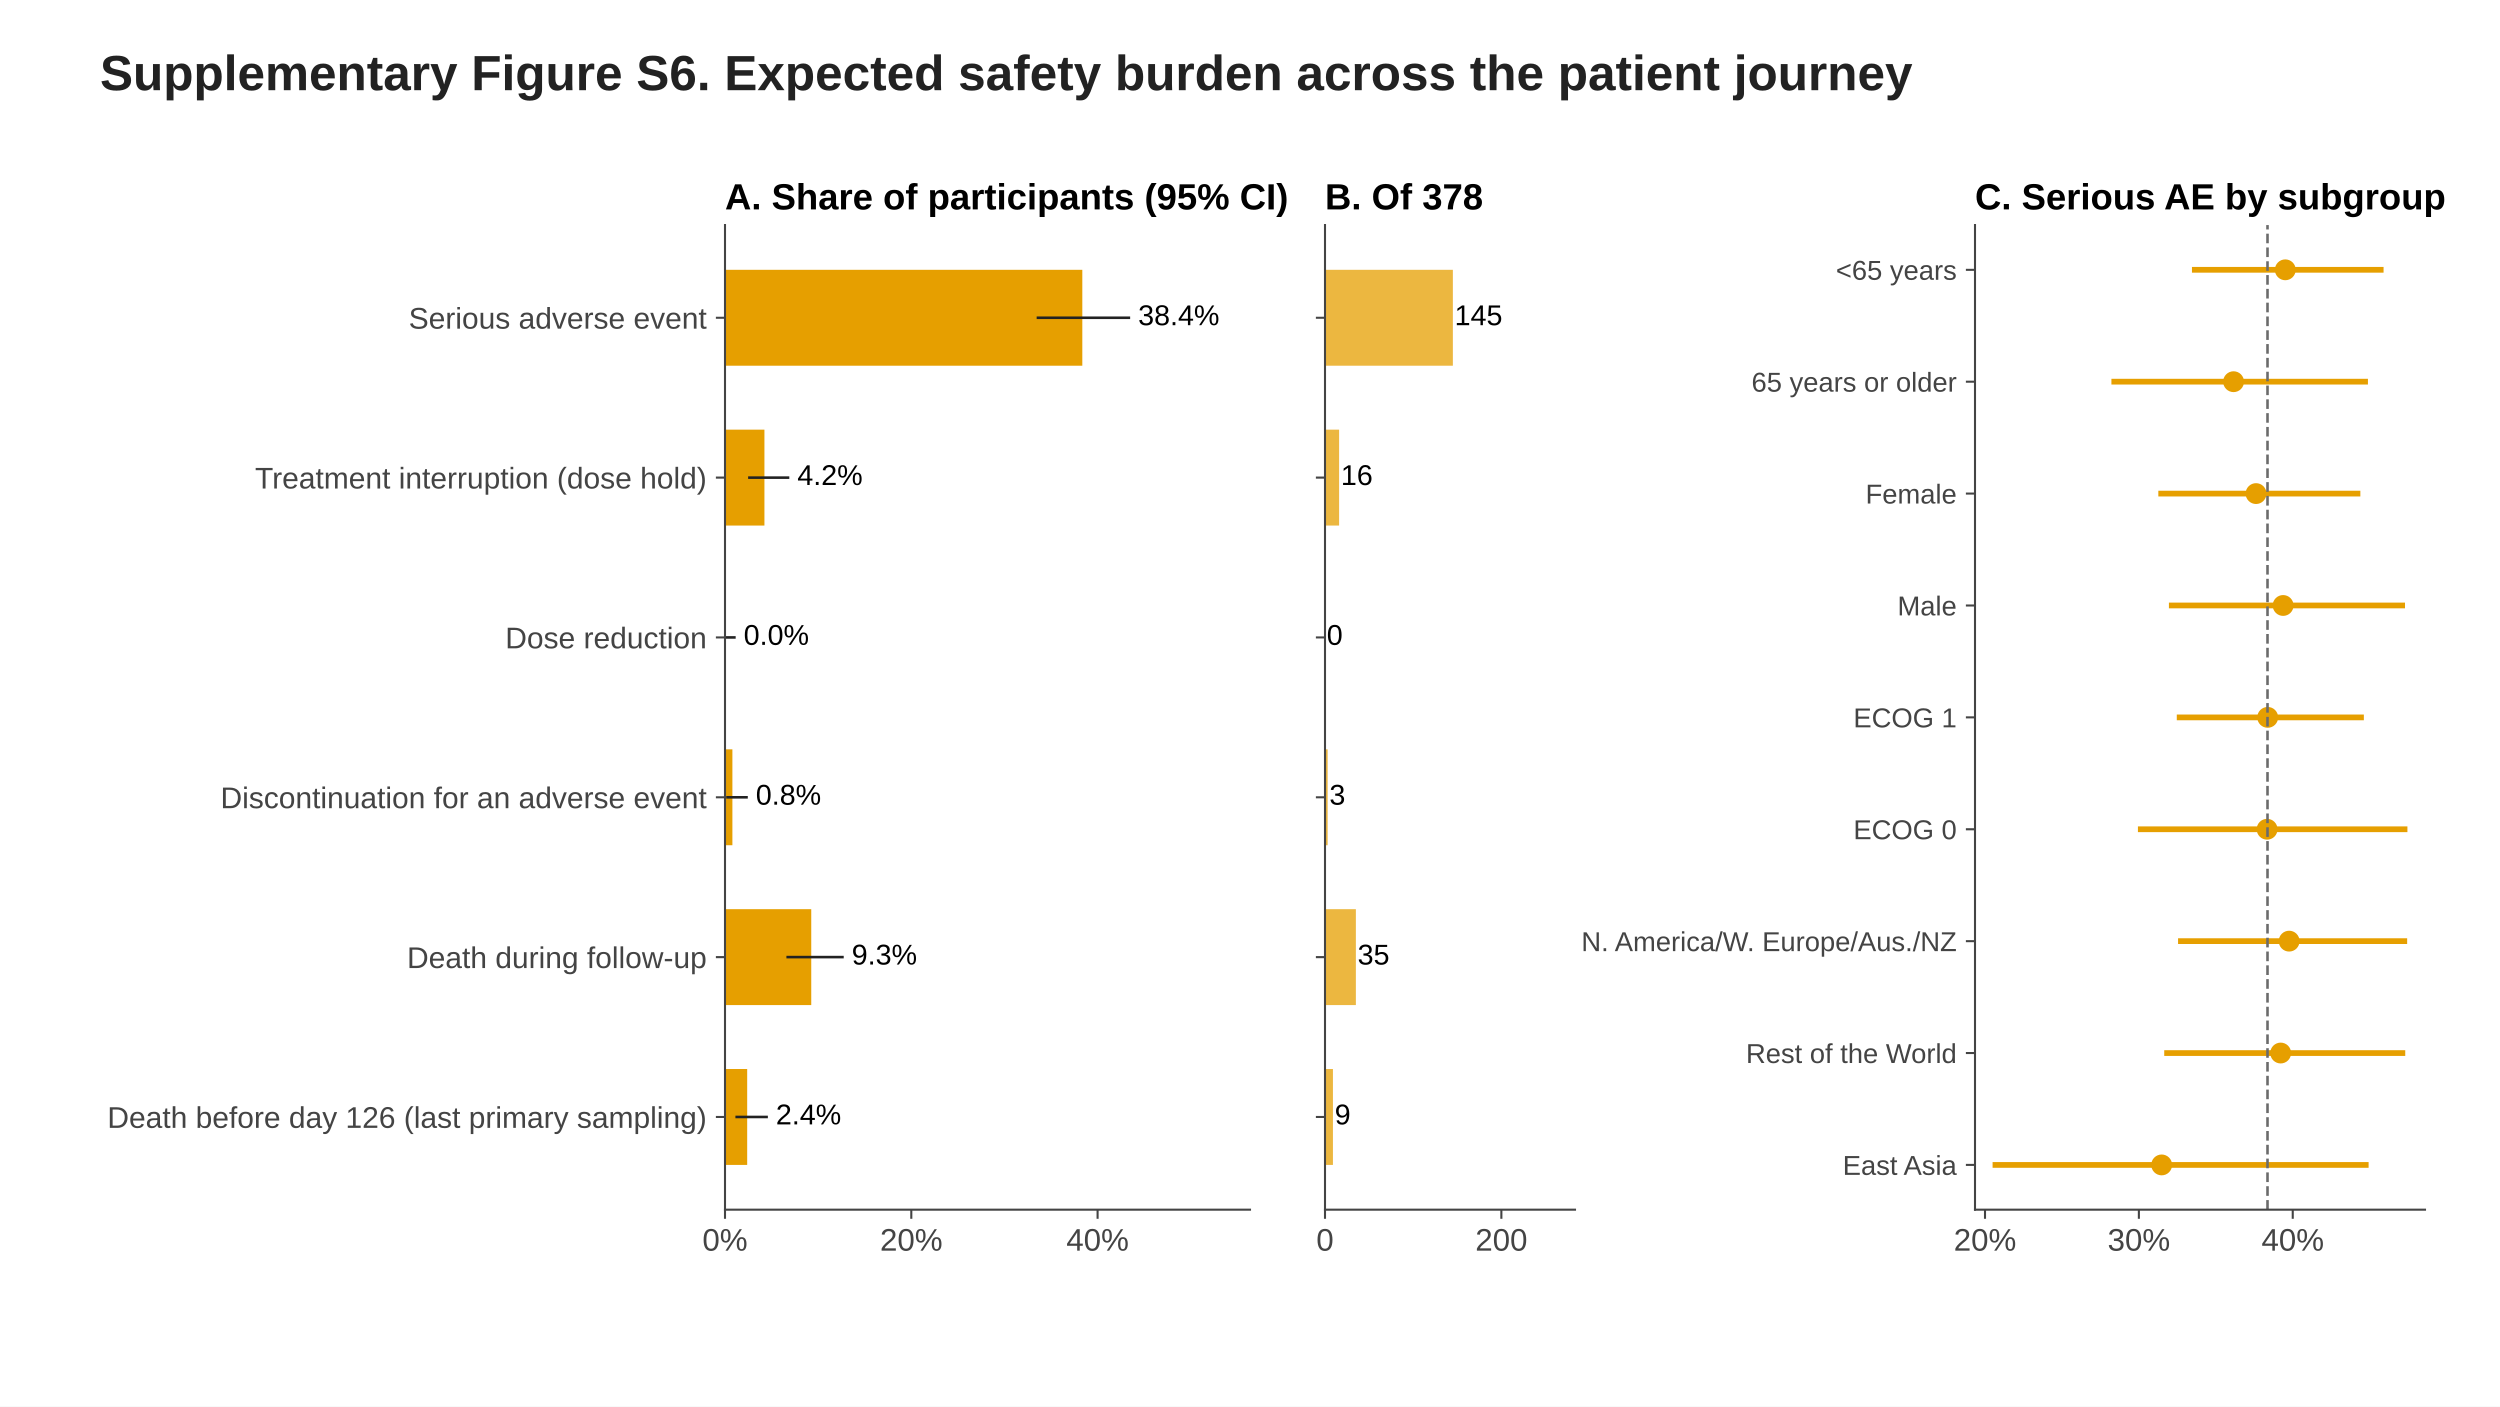
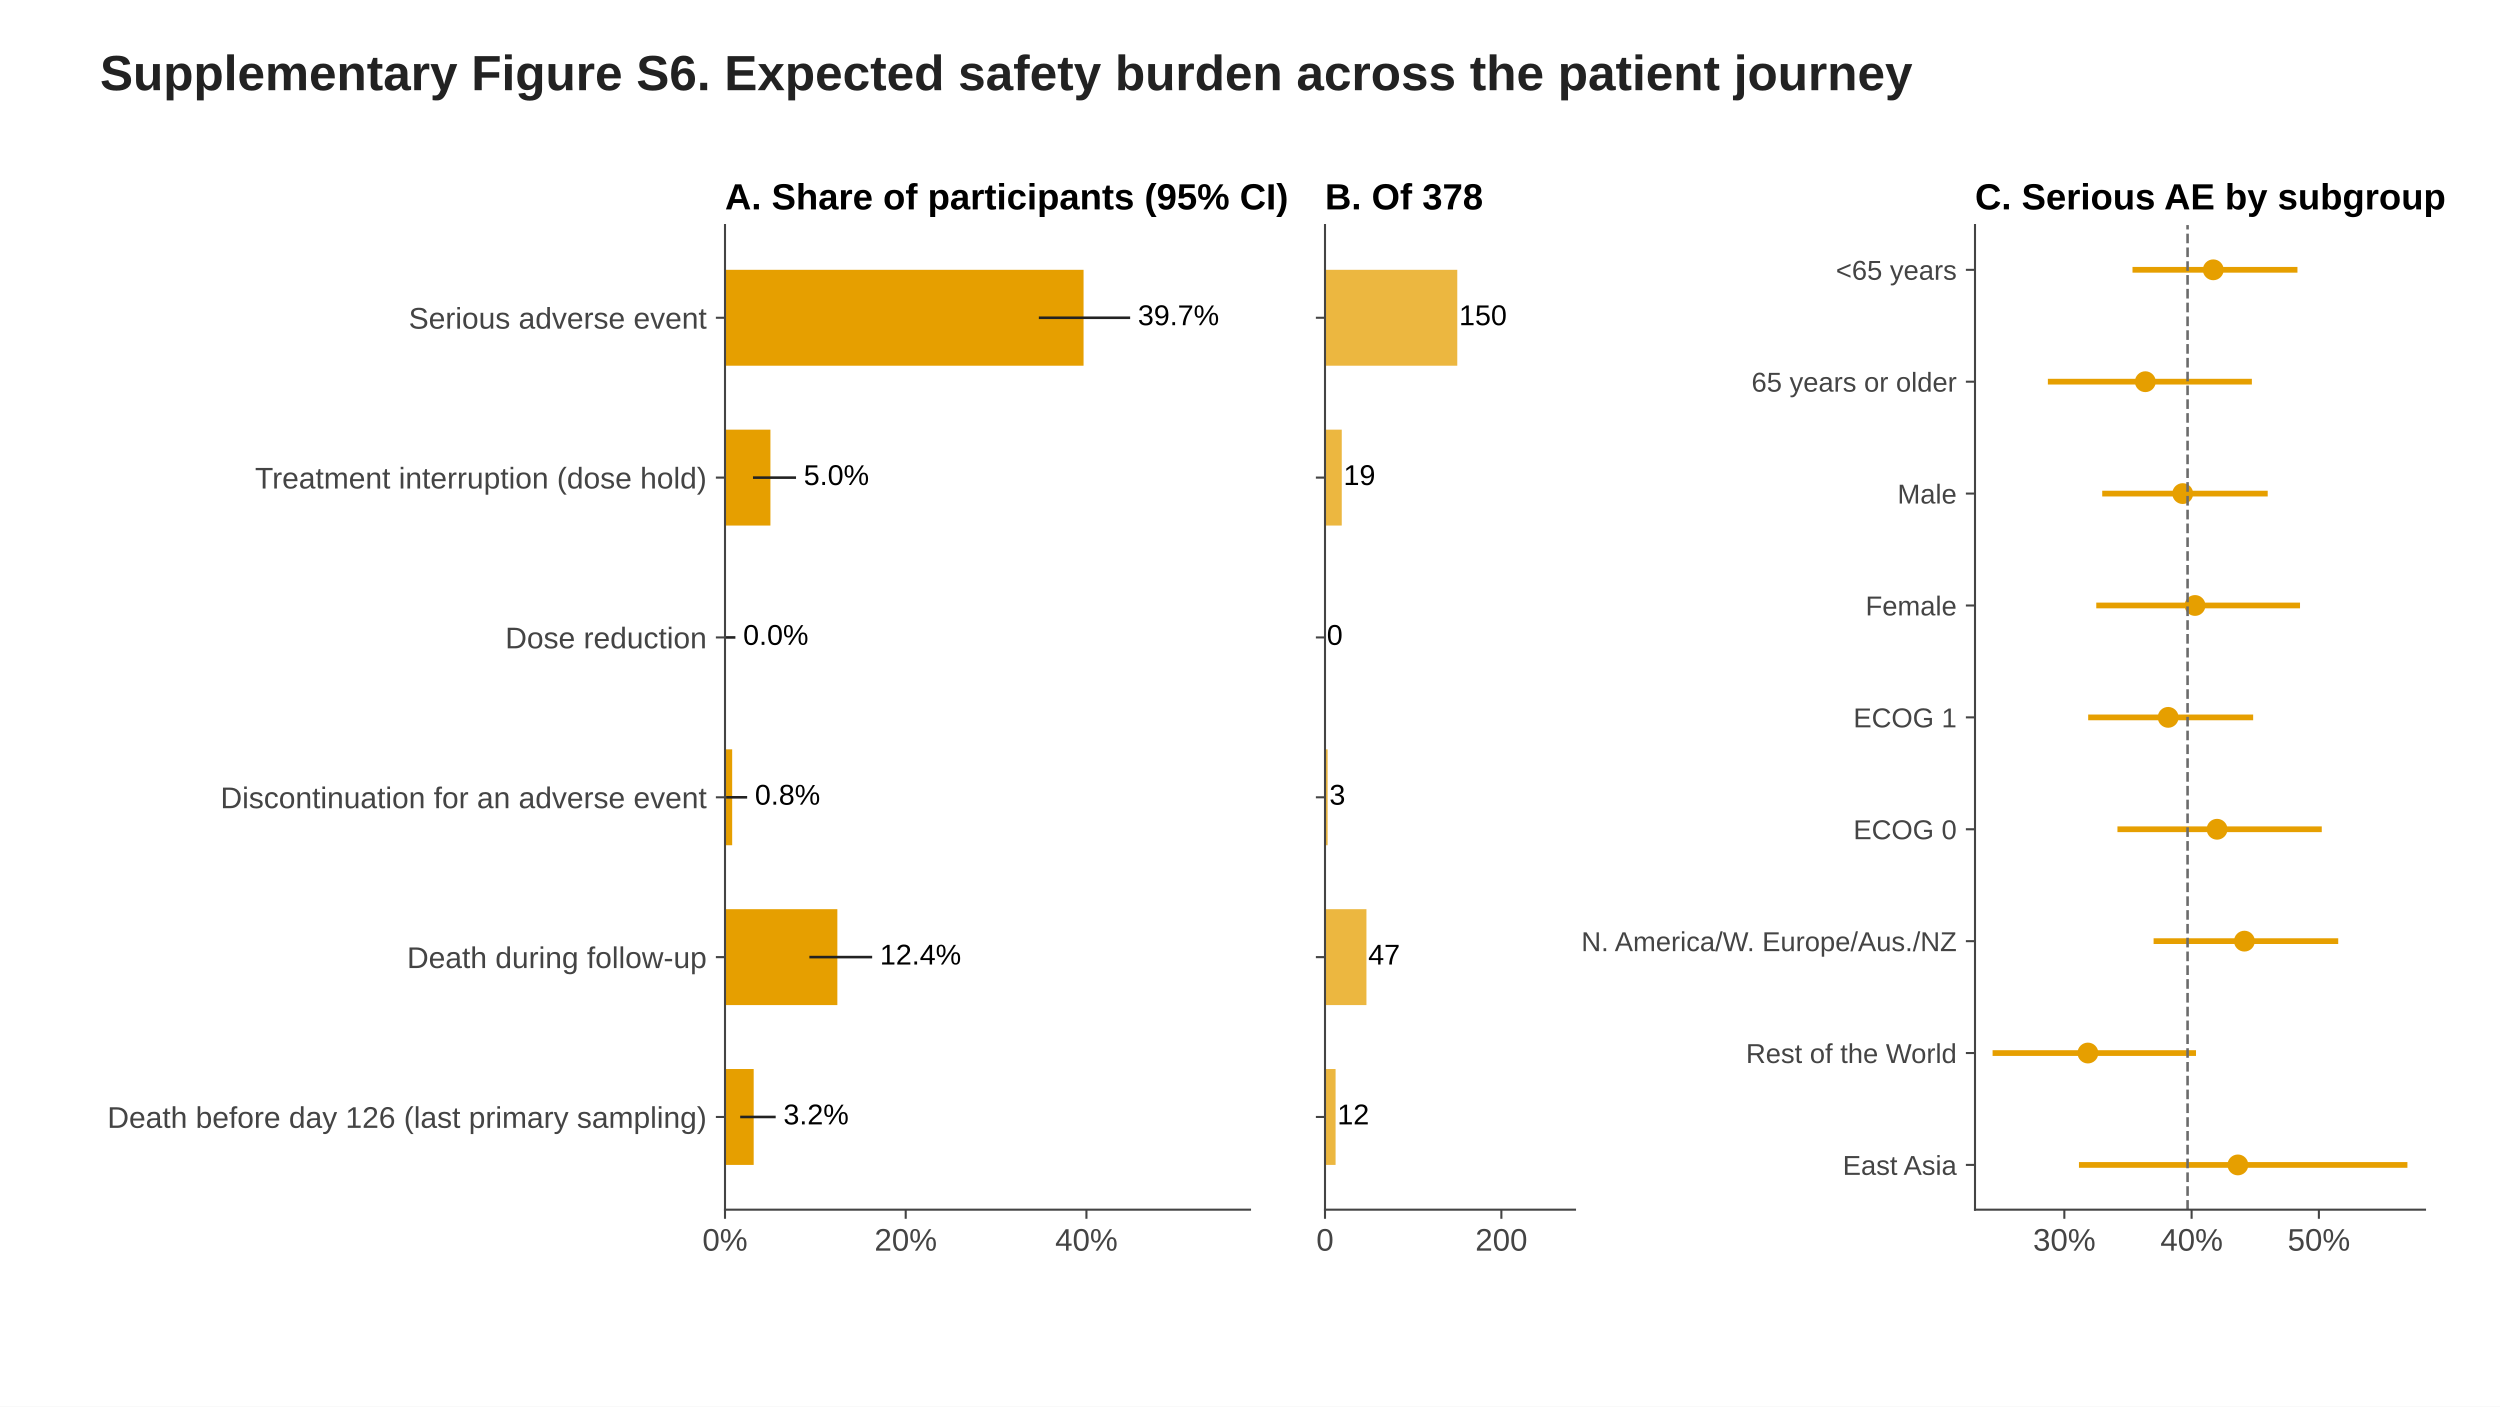
<svg xmlns="http://www.w3.org/2000/svg" xmlns:xlink="http://www.w3.org/1999/xlink" width="959.76pt" height="540pt" viewBox="0 0 959.76 540" version="1.1">
  <defs>
    <style type="text/css">*{stroke-linejoin: round; stroke-linecap: butt}</style>
  </defs>
  <g id="figure_1">
    <g id="patch_1">
      <path d="M 0 540  L 959.76 540  L 959.76 0  L 0 0  z " style="fill: #ffffff" />
    </g>
    <g id="axes_1">
      <g id="patch_2">
        <path d="M 278.33 464.4  L 479.88 464.4  L 479.88 86.4  L 278.33 86.4  z " style="fill: #ffffff" />
      </g>
      <g id="patch_3">
-         <path d="M 278.33 140.4  L 415.504 140.4  L 415.504 103.582  L 278.33 103.582  z " clip-path="url(#pd4959630b1)" style="fill: #e69f00" />
+         <path d="M 278.33 140.4  L 415.982 140.4  L 415.982 103.582  L 278.33 103.582  z " clip-path="url(#p94e3d75b12)" style="fill: #e69f00" />
      </g>
      <g id="patch_4">
-         <path d="M 278.33 201.764  L 293.467 201.764  L 293.467 164.945  L 278.33 164.945  z " clip-path="url(#pd4959630b1)" style="fill: #e69f00" />
+         <path d="M 278.33 201.764  L 295.766 201.764  L 295.766 164.945  L 278.33 164.945  z " clip-path="url(#p94e3d75b12)" style="fill: #e69f00" />
      </g>
      <g id="patch_5">
-         <path d="M 278.33 263.127  L 278.33 263.127  L 278.33 226.309  L 278.33 226.309  z " clip-path="url(#pd4959630b1)" style="fill: #e69f00" />
+         <path d="M 278.33 263.127  L 278.33 263.127  L 278.33 226.309  L 278.33 226.309  z " clip-path="url(#p94e3d75b12)" style="fill: #e69f00" />
      </g>
      <g id="patch_6">
-         <path d="M 278.33 324.491  L 281.168 324.491  L 281.168 287.673  L 278.33 287.673  z " clip-path="url(#pd4959630b1)" style="fill: #e69f00" />
+         <path d="M 278.33 324.491  L 281.083 324.491  L 281.083 287.673  L 278.33 287.673  z " clip-path="url(#p94e3d75b12)" style="fill: #e69f00" />
      </g>
      <g id="patch_7">
-         <path d="M 278.33 385.855  L 311.441 385.855  L 311.441 349.036  L 278.33 349.036  z " clip-path="url(#pd4959630b1)" style="fill: #e69f00" />
+         <path d="M 278.33 385.855  L 321.461 385.855  L 321.461 349.036  L 278.33 349.036  z " clip-path="url(#p94e3d75b12)" style="fill: #e69f00" />
      </g>
      <g id="patch_8">
-         <path d="M 278.33 447.218  L 286.845 447.218  L 286.845 410.4  L 278.33 410.4  z " clip-path="url(#pd4959630b1)" style="fill: #e69f00" />
+         <path d="M 278.33 447.218  L 289.343 447.218  L 289.343 410.4  L 278.33 410.4  z " clip-path="url(#p94e3d75b12)" style="fill: #e69f00" />
      </g>
      <g id="matplotlib.axis_1">
        <g id="xtick_1">
          <g id="line2d_1">
            <defs>
-               <path id="mdf72e50a71" d="M 0 0  L 0 3.5  " style="stroke: #444444; stroke-width: 0.8" />
+               <path id="mf1a0fcfa02" d="M 0 0  L 0 3.5  " style="stroke: #444444; stroke-width: 0.8" />
            </defs>
            <g>
-               <use xlink:href="#mdf72e50a71" x="278.33" y="464.4" style="fill: #444444; stroke: #444444; stroke-width: 0.8" />
+               <use xlink:href="#mf1a0fcfa02" x="278.33" y="464.4" style="fill: #444444; stroke: #444444; stroke-width: 0.8" />
            </g>
          </g>
          <g id="text_1">
            <text style="font-size: 12px; font-family: 'Arial'; text-anchor: middle; fill: #444444" x="278.33" y="480.136" transform="rotate(-0 278.3304 480.1363)">0%</text>
          </g>
        </g>
        <g id="xtick_2">
          <g id="line2d_2">
            <g>
-               <use xlink:href="#mdf72e50a71" x="349.85" y="464.4" style="fill: #444444; stroke: #444444; stroke-width: 0.8" />
+               <use xlink:href="#mf1a0fcfa02" x="347.707" y="464.4" style="fill: #444444; stroke: #444444; stroke-width: 0.8" />
            </g>
          </g>
          <g id="text_2">
-             <text style="font-size: 12px; font-family: 'Arial'; text-anchor: middle; fill: #444444" x="349.85" y="480.136" transform="rotate(-0 349.8496 480.1363)">20%</text>
+             <text style="font-size: 12px; font-family: 'Arial'; text-anchor: middle; fill: #444444" x="347.707" y="480.136" transform="rotate(-0 347.707 480.1363)">20%</text>
          </g>
        </g>
        <g id="xtick_3">
          <g id="line2d_3">
            <g>
-               <use xlink:href="#mdf72e50a71" x="421.369" y="464.4" style="fill: #444444; stroke: #444444; stroke-width: 0.8" />
+               <use xlink:href="#mf1a0fcfa02" x="417.084" y="464.4" style="fill: #444444; stroke: #444444; stroke-width: 0.8" />
            </g>
          </g>
          <g id="text_3">
-             <text style="font-size: 12px; font-family: 'Arial'; text-anchor: middle; fill: #444444" x="421.369" y="480.136" transform="rotate(-0 421.3688 480.1363)">40%</text>
+             <text style="font-size: 12px; font-family: 'Arial'; text-anchor: middle; fill: #444444" x="417.084" y="480.136" transform="rotate(-0 417.0836 480.1363)">40%</text>
          </g>
        </g>
      </g>
      <g id="matplotlib.axis_2">
        <g id="ytick_1">
          <g id="line2d_4">
            <defs>
-               <path id="m25b55cf60b" d="M 0 0  L -3.5 0  " style="stroke: #444444; stroke-width: 0.8" />
+               <path id="m62e5e1433c" d="M 0 0  L -3.5 0  " style="stroke: #444444; stroke-width: 0.8" />
            </defs>
            <g>
-               <use xlink:href="#m25b55cf60b" x="278.33" y="121.991" style="fill: #444444; stroke: #444444; stroke-width: 0.8" />
+               <use xlink:href="#m62e5e1433c" x="278.33" y="121.991" style="fill: #444444; stroke: #444444; stroke-width: 0.8" />
            </g>
          </g>
          <g id="text_4">
            <text style="font-size: 11.5px; font-family: 'Arial'; text-anchor: end; fill: #444444" x="271.33" y="126.177" transform="rotate(-0 271.3304 126.1771)">Serious adverse event</text>
          </g>
        </g>
        <g id="ytick_2">
          <g id="line2d_5">
            <g>
-               <use xlink:href="#m25b55cf60b" x="278.33" y="183.355" style="fill: #444444; stroke: #444444; stroke-width: 0.8" />
+               <use xlink:href="#m62e5e1433c" x="278.33" y="183.355" style="fill: #444444; stroke: #444444; stroke-width: 0.8" />
            </g>
          </g>
          <g id="text_5">
            <text style="font-size: 11.5px; font-family: 'Arial'; text-anchor: end; fill: #444444" x="271.33" y="187.541" transform="rotate(-0 271.3304 187.5407)">Treatment interruption (dose hold)</text>
          </g>
        </g>
        <g id="ytick_3">
          <g id="line2d_6">
            <g>
-               <use xlink:href="#m25b55cf60b" x="278.33" y="244.718" style="fill: #444444; stroke: #444444; stroke-width: 0.8" />
+               <use xlink:href="#m62e5e1433c" x="278.33" y="244.718" style="fill: #444444; stroke: #444444; stroke-width: 0.8" />
            </g>
          </g>
          <g id="text_6">
            <text style="font-size: 11.5px; font-family: 'Arial'; text-anchor: end; fill: #444444" x="271.33" y="248.904" transform="rotate(-0 271.3304 248.9043)">Dose reduction</text>
          </g>
        </g>
        <g id="ytick_4">
          <g id="line2d_7">
            <g>
-               <use xlink:href="#m25b55cf60b" x="278.33" y="306.082" style="fill: #444444; stroke: #444444; stroke-width: 0.8" />
+               <use xlink:href="#m62e5e1433c" x="278.33" y="306.082" style="fill: #444444; stroke: #444444; stroke-width: 0.8" />
            </g>
          </g>
          <g id="text_7">
            <text style="font-size: 11.5px; font-family: 'Arial'; text-anchor: end; fill: #444444" x="271.33" y="310.268" transform="rotate(-0 271.3304 310.268)">Discontinuation for an adverse event</text>
          </g>
        </g>
        <g id="ytick_5">
          <g id="line2d_8">
            <g>
-               <use xlink:href="#m25b55cf60b" x="278.33" y="367.445" style="fill: #444444; stroke: #444444; stroke-width: 0.8" />
+               <use xlink:href="#m62e5e1433c" x="278.33" y="367.445" style="fill: #444444; stroke: #444444; stroke-width: 0.8" />
            </g>
          </g>
          <g id="text_8">
            <text style="font-size: 11.5px; font-family: 'Arial'; text-anchor: end; fill: #444444" x="271.33" y="371.632" transform="rotate(-0 271.3304 371.6316)">Death during follow-up</text>
          </g>
        </g>
        <g id="ytick_6">
          <g id="line2d_9">
            <g>
-               <use xlink:href="#m25b55cf60b" x="278.33" y="428.809" style="fill: #444444; stroke: #444444; stroke-width: 0.8" />
+               <use xlink:href="#m62e5e1433c" x="278.33" y="428.809" style="fill: #444444; stroke: #444444; stroke-width: 0.8" />
            </g>
          </g>
          <g id="text_9">
            <text style="font-size: 11.5px; font-family: 'Arial'; text-anchor: end; fill: #444444" x="271.33" y="432.995" transform="rotate(-0 271.3304 432.9952)">Death before day 126 (last primary sampling)</text>
          </g>
        </g>
      </g>
      <g id="line2d_10">
-         <path d="M 398.476 121.991  L 433.369 121.991  " clip-path="url(#pd4959630b1)" style="fill: none; stroke: #222222; stroke-linecap: square" />
+         <path d="M 399.316 121.991  L 433.369 121.991  " clip-path="url(#p94e3d75b12)" style="fill: none; stroke: #222222; stroke-linecap: square" />
      </g>
      <g id="line2d_11">
-         <path d="M 287.706 183.355  L 302.52 183.355  " clip-path="url(#pd4959630b1)" style="fill: none; stroke: #222222; stroke-linecap: square" />
+         <path d="M 289.573 183.355  L 305.098 183.355  " clip-path="url(#p94e3d75b12)" style="fill: none; stroke: #222222; stroke-linecap: square" />
      </g>
      <g id="line2d_12">
-         <path d="M 278.33 244.718  L 281.928 244.718  " clip-path="url(#pd4959630b1)" style="fill: none; stroke: #222222; stroke-linecap: square" />
+         <path d="M 278.33 244.718  L 281.82 244.718  " clip-path="url(#p94e3d75b12)" style="fill: none; stroke: #222222; stroke-linecap: square" />
      </g>
      <g id="line2d_13">
-         <path d="M 279.297 306.082  L 286.581 306.082  " clip-path="url(#pd4959630b1)" style="fill: none; stroke: #222222; stroke-linecap: square" />
+         <path d="M 279.268 306.082  L 286.333 306.082  " clip-path="url(#p94e3d75b12)" style="fill: none; stroke: #222222; stroke-linecap: square" />
      </g>
      <g id="line2d_14">
-         <path d="M 302.407 367.445  L 323.406 367.445  " clip-path="url(#pd4959630b1)" style="fill: none; stroke: #222222; stroke-linecap: square" />
+         <path d="M 311.217 367.445  L 334.328 367.445  " clip-path="url(#p94e3d75b12)" style="fill: none; stroke: #222222; stroke-linecap: square" />
      </g>
      <g id="line2d_15">
-         <path d="M 282.827 428.809  L 294.288 428.809  " clip-path="url(#pd4959630b1)" style="fill: none; stroke: #222222; stroke-linecap: square" />
+         <path d="M 284.662 428.809  L 297.292 428.809  " clip-path="url(#p94e3d75b12)" style="fill: none; stroke: #222222; stroke-linecap: square" />
      </g>
      <g id="patch_9">
        <path d="M 278.33 464.4  L 278.33 86.4  " style="fill: none; stroke: #444444; stroke-width: 0.8; stroke-linejoin: miter; stroke-linecap: square" />
      </g>
      <g id="patch_10">
        <path d="M 278.33 464.4  L 479.88 464.4  " style="fill: none; stroke: #444444; stroke-width: 0.8; stroke-linejoin: miter; stroke-linecap: square" />
      </g>
      <g id="text_10">
-         <text style="font-size: 11px; font-family: 'Arial'; text-anchor: start" x="436.945" y="124.838" transform="rotate(-0 436.9445 124.8376)">38.4%</text>
+         <text style="font-size: 11px; font-family: 'Arial'; text-anchor: start" x="436.837" y="124.838" transform="rotate(-0 436.8374 124.8376)">39.7%</text>
      </g>
      <g id="text_11">
-         <text style="font-size: 11px; font-family: 'Arial'; text-anchor: start" x="306.096" y="186.201" transform="rotate(-0 306.0961 186.2012)">4.2%</text>
+         <text style="font-size: 11px; font-family: 'Arial'; text-anchor: start" x="308.567" y="186.201" transform="rotate(-0 308.567 186.2012)">5.0%</text>
      </g>
      <g id="text_12">
-         <text style="font-size: 11px; font-family: 'Arial'; text-anchor: start" x="285.504" y="247.565" transform="rotate(-0 285.504 247.5649)">0.0%</text>
+         <text style="font-size: 11px; font-family: 'Arial'; text-anchor: start" x="285.289" y="247.565" transform="rotate(-0 285.2891 247.5649)">0.0%</text>
      </g>
      <g id="text_13">
-         <text style="font-size: 11px; font-family: 'Arial'; text-anchor: start" x="290.157" y="308.928" transform="rotate(-0 290.1566 308.9285)">0.8%</text>
+         <text style="font-size: 11px; font-family: 'Arial'; text-anchor: start" x="289.802" y="308.928" transform="rotate(-0 289.8023 308.9285)">0.8%</text>
      </g>
      <g id="text_14">
-         <text style="font-size: 11px; font-family: 'Arial'; text-anchor: start" x="326.982" y="370.292" transform="rotate(-0 326.9824 370.2921)">9.3%</text>
+         <text style="font-size: 11px; font-family: 'Arial'; text-anchor: start" x="337.797" y="370.292" transform="rotate(-0 337.7965 370.2921)">12.4%</text>
      </g>
      <g id="text_15">
-         <text style="font-size: 11px; font-family: 'Arial'; text-anchor: start" x="297.864" y="431.656" transform="rotate(-0 297.8641 431.6558)">2.4%</text>
+         <text style="font-size: 11px; font-family: 'Arial'; text-anchor: start" x="300.761" y="431.656" transform="rotate(-0 300.7607 431.6558)">3.2%</text>
      </g>
      <g id="text_16">
        <text style="font-weight: 700; font-size: 14px; font-family: 'Arial'; text-anchor: start" x="278.33" y="80.4" transform="rotate(-0 278.3304 80.4)">A. Share of participants (95% CI)</text>
      </g>
    </g>
    <g id="axes_2">
      <g id="patch_11">
        <path d="M 508.673 464.4  L 604.649 464.4  L 604.649 86.4  L 508.673 86.4  z " style="fill: #ffffff" />
      </g>
      <g id="patch_12">
-         <path d="M 508.673 140.4  L 557.761 140.4  L 557.761 103.582  L 508.673 103.582  z " clip-path="url(#p35d0873a00)" style="fill: #e69f00; opacity: 0.75" />
+         <path d="M 508.673 140.4  L 559.454 140.4  L 559.454 103.582  L 508.673 103.582  z " clip-path="url(#padc4947fcf)" style="fill: #e69f00; opacity: 0.75" />
      </g>
      <g id="patch_13">
-         <path d="M 508.673 201.764  L 514.089 201.764  L 514.089 164.945  L 508.673 164.945  z " clip-path="url(#p35d0873a00)" style="fill: #e69f00; opacity: 0.75" />
+         <path d="M 508.673 201.764  L 515.105 201.764  L 515.105 164.945  L 508.673 164.945  z " clip-path="url(#padc4947fcf)" style="fill: #e69f00; opacity: 0.75" />
      </g>
      <g id="patch_14">
-         <path d="M 508.673 263.127  L 508.673 263.127  L 508.673 226.309  L 508.673 226.309  z " clip-path="url(#p35d0873a00)" style="fill: #e69f00; opacity: 0.75" />
+         <path d="M 508.673 263.127  L 508.673 263.127  L 508.673 226.309  L 508.673 226.309  z " clip-path="url(#padc4947fcf)" style="fill: #e69f00; opacity: 0.75" />
      </g>
      <g id="patch_15">
-         <path d="M 508.673 324.491  L 509.688 324.491  L 509.688 287.673  L 508.673 287.673  z " clip-path="url(#p35d0873a00)" style="fill: #e69f00; opacity: 0.75" />
+         <path d="M 508.673 324.491  L 509.688 324.491  L 509.688 287.673  L 508.673 287.673  z " clip-path="url(#padc4947fcf)" style="fill: #e69f00; opacity: 0.75" />
      </g>
      <g id="patch_16">
-         <path d="M 508.673 385.855  L 520.522 385.855  L 520.522 349.036  L 508.673 349.036  z " clip-path="url(#p35d0873a00)" style="fill: #e69f00; opacity: 0.75" />
+         <path d="M 508.673 385.855  L 524.584 385.855  L 524.584 349.036  L 508.673 349.036  z " clip-path="url(#padc4947fcf)" style="fill: #e69f00; opacity: 0.75" />
      </g>
      <g id="patch_17">
-         <path d="M 508.673 447.218  L 511.72 447.218  L 511.72 410.4  L 508.673 410.4  z " clip-path="url(#p35d0873a00)" style="fill: #e69f00; opacity: 0.75" />
+         <path d="M 508.673 447.218  L 512.735 447.218  L 512.735 410.4  L 508.673 410.4  z " clip-path="url(#padc4947fcf)" style="fill: #e69f00; opacity: 0.75" />
      </g>
      <g id="matplotlib.axis_3">
        <g id="xtick_4">
          <g id="line2d_16">
            <g>
-               <use xlink:href="#mdf72e50a71" x="508.673" y="464.4" style="fill: #444444; stroke: #444444; stroke-width: 0.8" />
+               <use xlink:href="#mf1a0fcfa02" x="508.673" y="464.4" style="fill: #444444; stroke: #444444; stroke-width: 0.8" />
            </g>
          </g>
          <g id="text_17">
            <text style="font-size: 12px; font-family: 'Arial'; text-anchor: middle; fill: #444444" x="508.673" y="480.136" transform="rotate(-0 508.6728 480.1363)">0</text>
          </g>
        </g>
        <g id="xtick_5">
          <g id="line2d_17">
            <g>
-               <use xlink:href="#mdf72e50a71" x="576.381" y="464.4" style="fill: #444444; stroke: #444444; stroke-width: 0.8" />
+               <use xlink:href="#mf1a0fcfa02" x="576.381" y="464.4" style="fill: #444444; stroke: #444444; stroke-width: 0.8" />
            </g>
          </g>
          <g id="text_18">
            <text style="font-size: 12px; font-family: 'Arial'; text-anchor: middle; fill: #444444" x="576.381" y="480.136" transform="rotate(-0 576.3807 480.1363)">200</text>
          </g>
        </g>
      </g>
      <g id="matplotlib.axis_4">
        <g id="ytick_7">
          <g id="line2d_18">
            <g>
-               <use xlink:href="#m25b55cf60b" x="508.673" y="121.991" style="fill: #444444; stroke: #444444; stroke-width: 0.8" />
+               <use xlink:href="#m62e5e1433c" x="508.673" y="121.991" style="fill: #444444; stroke: #444444; stroke-width: 0.8" />
            </g>
          </g>
        </g>
        <g id="ytick_8">
          <g id="line2d_19">
            <g>
-               <use xlink:href="#m25b55cf60b" x="508.673" y="183.355" style="fill: #444444; stroke: #444444; stroke-width: 0.8" />
+               <use xlink:href="#m62e5e1433c" x="508.673" y="183.355" style="fill: #444444; stroke: #444444; stroke-width: 0.8" />
            </g>
          </g>
        </g>
        <g id="ytick_9">
          <g id="line2d_20">
            <g>
-               <use xlink:href="#m25b55cf60b" x="508.673" y="244.718" style="fill: #444444; stroke: #444444; stroke-width: 0.8" />
+               <use xlink:href="#m62e5e1433c" x="508.673" y="244.718" style="fill: #444444; stroke: #444444; stroke-width: 0.8" />
            </g>
          </g>
        </g>
        <g id="ytick_10">
          <g id="line2d_21">
            <g>
-               <use xlink:href="#m25b55cf60b" x="508.673" y="306.082" style="fill: #444444; stroke: #444444; stroke-width: 0.8" />
+               <use xlink:href="#m62e5e1433c" x="508.673" y="306.082" style="fill: #444444; stroke: #444444; stroke-width: 0.8" />
            </g>
          </g>
        </g>
        <g id="ytick_11">
          <g id="line2d_22">
            <g>
-               <use xlink:href="#m25b55cf60b" x="508.673" y="367.445" style="fill: #444444; stroke: #444444; stroke-width: 0.8" />
+               <use xlink:href="#m62e5e1433c" x="508.673" y="367.445" style="fill: #444444; stroke: #444444; stroke-width: 0.8" />
            </g>
          </g>
        </g>
        <g id="ytick_12">
          <g id="line2d_23">
            <g>
-               <use xlink:href="#m25b55cf60b" x="508.673" y="428.809" style="fill: #444444; stroke: #444444; stroke-width: 0.8" />
+               <use xlink:href="#m62e5e1433c" x="508.673" y="428.809" style="fill: #444444; stroke: #444444; stroke-width: 0.8" />
            </g>
          </g>
        </g>
      </g>
      <g id="patch_18">
        <path d="M 508.673 464.4  L 508.673 86.4  " style="fill: none; stroke: #444444; stroke-width: 0.8; stroke-linejoin: miter; stroke-linecap: square" />
      </g>
      <g id="patch_19">
        <path d="M 508.673 464.4  L 604.649 464.4  " style="fill: none; stroke: #444444; stroke-width: 0.8; stroke-linejoin: miter; stroke-linecap: square" />
      </g>
      <g id="text_19">
-         <text style="font-size: 11px; font-family: 'Arial'; text-anchor: start" x="558.438" y="124.838" transform="rotate(-0 558.4381 124.8376)">145</text>
+         <text style="font-size: 11px; font-family: 'Arial'; text-anchor: start" x="560.131" y="124.838" transform="rotate(-0 560.1308 124.8376)">150</text>
      </g>
      <g id="text_20">
-         <text style="font-size: 11px; font-family: 'Arial'; text-anchor: start" x="514.767" y="186.201" transform="rotate(-0 514.7665 186.2012)">16</text>
+         <text style="font-size: 11px; font-family: 'Arial'; text-anchor: start" x="515.782" y="186.201" transform="rotate(-0 515.7821 186.2012)">19</text>
      </g>
      <g id="text_21">
        <text style="font-size: 11px; font-family: 'Arial'; text-anchor: start" x="509.35" y="247.565" transform="rotate(-0 509.3499 247.5649)">0</text>
      </g>
      <g id="text_22">
        <text style="font-size: 11px; font-family: 'Arial'; text-anchor: start" x="510.365" y="308.928" transform="rotate(-0 510.3655 308.9285)">3</text>
      </g>
      <g id="text_23">
-         <text style="font-size: 11px; font-family: 'Arial'; text-anchor: start" x="521.199" y="370.292" transform="rotate(-0 521.1988 370.2921)">35</text>
+         <text style="font-size: 11px; font-family: 'Arial'; text-anchor: start" x="525.261" y="370.292" transform="rotate(-0 525.2612 370.2921)">47</text>
      </g>
      <g id="text_24">
-         <text style="font-size: 11px; font-family: 'Arial'; text-anchor: start" x="512.397" y="431.656" transform="rotate(-0 512.3967 431.6558)">9</text>
+         <text style="font-size: 11px; font-family: 'Arial'; text-anchor: start" x="513.412" y="431.656" transform="rotate(-0 513.4124 431.6558)">12</text>
      </g>
      <g id="text_25">
        <text style="font-weight: 700; font-size: 14px; font-family: 'Arial'; text-anchor: start" x="508.673" y="80.4" transform="rotate(-0 508.6728 80.4)">B. Of 378</text>
      </g>
    </g>
    <g id="axes_3">
      <g id="patch_20">
        <path d="M 758.21 464.4  L 930.967 464.4  L 930.967 86.4  L 758.21 86.4  z " style="fill: #ffffff" />
      </g>
      <g id="matplotlib.axis_5">
        <g id="xtick_6">
          <g id="line2d_24">
            <g>
-               <use xlink:href="#mdf72e50a71" x="762.051" y="464.4" style="fill: #444444; stroke: #444444; stroke-width: 0.8" />
+               <use xlink:href="#mf1a0fcfa02" x="792.507" y="464.4" style="fill: #444444; stroke: #444444; stroke-width: 0.8" />
            </g>
          </g>
          <g id="text_26">
-             <text style="font-size: 12px; font-family: 'Arial'; text-anchor: middle; fill: #444444" x="762.051" y="480.136" transform="rotate(-0 762.0514 480.1363)">20%</text>
+             <text style="font-size: 12px; font-family: 'Arial'; text-anchor: middle; fill: #444444" x="792.507" y="480.136" transform="rotate(-0 792.5069 480.1363)">30%</text>
          </g>
        </g>
        <g id="xtick_7">
          <g id="line2d_25">
            <g>
-               <use xlink:href="#mdf72e50a71" x="821.122" y="464.4" style="fill: #444444; stroke: #444444; stroke-width: 0.8" />
+               <use xlink:href="#mf1a0fcfa02" x="841.368" y="464.4" style="fill: #444444; stroke: #444444; stroke-width: 0.8" />
            </g>
          </g>
          <g id="text_27">
-             <text style="font-size: 12px; font-family: 'Arial'; text-anchor: middle; fill: #444444" x="821.122" y="480.136" transform="rotate(-0 821.1223 480.1363)">30%</text>
+             <text style="font-size: 12px; font-family: 'Arial'; text-anchor: middle; fill: #444444" x="841.368" y="480.136" transform="rotate(-0 841.368 480.1363)">40%</text>
          </g>
        </g>
        <g id="xtick_8">
          <g id="line2d_26">
            <g>
-               <use xlink:href="#mdf72e50a71" x="880.193" y="464.4" style="fill: #444444; stroke: #444444; stroke-width: 0.8" />
+               <use xlink:href="#mf1a0fcfa02" x="890.229" y="464.4" style="fill: #444444; stroke: #444444; stroke-width: 0.8" />
            </g>
          </g>
          <g id="text_28">
-             <text style="font-size: 12px; font-family: 'Arial'; text-anchor: middle; fill: #444444" x="880.193" y="480.136" transform="rotate(-0 880.1932 480.1363)">40%</text>
+             <text style="font-size: 12px; font-family: 'Arial'; text-anchor: middle; fill: #444444" x="890.229" y="480.136" transform="rotate(-0 890.2291 480.1363)">50%</text>
          </g>
        </g>
      </g>
      <g id="matplotlib.axis_6">
        <g id="ytick_13">
          <g id="line2d_27">
            <g>
-               <use xlink:href="#m25b55cf60b" x="758.21" y="103.582" style="fill: #444444; stroke: #444444; stroke-width: 0.8" />
+               <use xlink:href="#m62e5e1433c" x="758.21" y="103.582" style="fill: #444444; stroke: #444444; stroke-width: 0.8" />
            </g>
          </g>
          <g id="text_29">
            <text style="font-size: 10.5px; font-family: 'Arial'; text-anchor: end; fill: #444444" x="751.21" y="107.404" transform="rotate(-0 751.2104 107.404)">&lt;65 years</text>
          </g>
        </g>
        <g id="ytick_14">
          <g id="line2d_28">
            <g>
-               <use xlink:href="#m25b55cf60b" x="758.21" y="146.536" style="fill: #444444; stroke: #444444; stroke-width: 0.8" />
+               <use xlink:href="#m62e5e1433c" x="758.21" y="146.536" style="fill: #444444; stroke: #444444; stroke-width: 0.8" />
            </g>
          </g>
          <g id="text_30">
            <text style="font-size: 10.5px; font-family: 'Arial'; text-anchor: end; fill: #444444" x="751.21" y="150.359" transform="rotate(-0 751.2104 150.3585)">65 years or older</text>
          </g>
        </g>
        <g id="ytick_15">
          <g id="line2d_29">
            <g>
-               <use xlink:href="#m25b55cf60b" x="758.21" y="189.491" style="fill: #444444; stroke: #444444; stroke-width: 0.8" />
+               <use xlink:href="#m62e5e1433c" x="758.21" y="189.491" style="fill: #444444; stroke: #444444; stroke-width: 0.8" />
            </g>
          </g>
          <g id="text_31">
-             <text style="font-size: 10.5px; font-family: 'Arial'; text-anchor: end; fill: #444444" x="751.21" y="193.313" transform="rotate(-0 751.2104 193.3131)">Female</text>
+             <text style="font-size: 10.5px; font-family: 'Arial'; text-anchor: end; fill: #444444" x="751.21" y="193.313" transform="rotate(-0 751.2104 193.3131)">Male</text>
          </g>
        </g>
        <g id="ytick_16">
          <g id="line2d_30">
            <g>
-               <use xlink:href="#m25b55cf60b" x="758.21" y="232.445" style="fill: #444444; stroke: #444444; stroke-width: 0.8" />
+               <use xlink:href="#m62e5e1433c" x="758.21" y="232.445" style="fill: #444444; stroke: #444444; stroke-width: 0.8" />
            </g>
          </g>
          <g id="text_32">
-             <text style="font-size: 10.5px; font-family: 'Arial'; text-anchor: end; fill: #444444" x="751.21" y="236.268" transform="rotate(-0 751.2104 236.2676)">Male</text>
+             <text style="font-size: 10.5px; font-family: 'Arial'; text-anchor: end; fill: #444444" x="751.21" y="236.268" transform="rotate(-0 751.2104 236.2676)">Female</text>
          </g>
        </g>
        <g id="ytick_17">
          <g id="line2d_31">
            <g>
-               <use xlink:href="#m25b55cf60b" x="758.21" y="275.4" style="fill: #444444; stroke: #444444; stroke-width: 0.8" />
+               <use xlink:href="#m62e5e1433c" x="758.21" y="275.4" style="fill: #444444; stroke: #444444; stroke-width: 0.8" />
            </g>
          </g>
          <g id="text_33">
            <text style="font-size: 10.5px; font-family: 'Arial'; text-anchor: end; fill: #444444" x="751.21" y="279.225" transform="rotate(-0 751.2104 279.2251)">ECOG 1</text>
          </g>
        </g>
        <g id="ytick_18">
          <g id="line2d_32">
            <g>
-               <use xlink:href="#m25b55cf60b" x="758.21" y="318.355" style="fill: #444444; stroke: #444444; stroke-width: 0.8" />
+               <use xlink:href="#m62e5e1433c" x="758.21" y="318.355" style="fill: #444444; stroke: #444444; stroke-width: 0.8" />
            </g>
          </g>
          <g id="text_34">
            <text style="font-size: 10.5px; font-family: 'Arial'; text-anchor: end; fill: #444444" x="751.21" y="322.18" transform="rotate(-0 751.2104 322.1797)">ECOG 0</text>
          </g>
        </g>
        <g id="ytick_19">
          <g id="line2d_33">
            <g>
-               <use xlink:href="#m25b55cf60b" x="758.21" y="361.309" style="fill: #444444; stroke: #444444; stroke-width: 0.8" />
+               <use xlink:href="#m62e5e1433c" x="758.21" y="361.309" style="fill: #444444; stroke: #444444; stroke-width: 0.8" />
            </g>
          </g>
          <g id="text_35">
            <text style="font-size: 10.5px; font-family: 'Arial'; text-anchor: end; fill: #444444" x="751.21" y="365.131" transform="rotate(-0 751.2104 365.1312)">N. America/W. Europe/Aus./NZ</text>
          </g>
        </g>
        <g id="ytick_20">
          <g id="line2d_34">
            <g>
-               <use xlink:href="#m25b55cf60b" x="758.21" y="404.264" style="fill: #444444; stroke: #444444; stroke-width: 0.8" />
+               <use xlink:href="#m62e5e1433c" x="758.21" y="404.264" style="fill: #444444; stroke: #444444; stroke-width: 0.8" />
            </g>
          </g>
          <g id="text_36">
            <text style="font-size: 10.5px; font-family: 'Arial'; text-anchor: end; fill: #444444" x="751.21" y="408.086" transform="rotate(-0 751.2104 408.0858)">Rest of the World</text>
          </g>
        </g>
        <g id="ytick_21">
          <g id="line2d_35">
            <g>
-               <use xlink:href="#m25b55cf60b" x="758.21" y="447.218" style="fill: #444444; stroke: #444444; stroke-width: 0.8" />
+               <use xlink:href="#m62e5e1433c" x="758.21" y="447.218" style="fill: #444444; stroke: #444444; stroke-width: 0.8" />
            </g>
          </g>
          <g id="text_37">
            <text style="font-size: 10.5px; font-family: 'Arial'; text-anchor: end; fill: #444444" x="751.21" y="451.04" transform="rotate(-0 751.2104 451.0403)">East Asia</text>
          </g>
        </g>
      </g>
      <g id="line2d_36">
-         <path d="M 842.6 103.582  L 913.96 103.582  " clip-path="url(#p3d7d74e80d)" style="fill: none; stroke: #e69f00; stroke-width: 2.2; stroke-linecap: square" />
+         <path d="M 819.776 103.582  L 880.898 103.582  " clip-path="url(#p4f1fa81aa6)" style="fill: none; stroke: #e69f00; stroke-width: 2.2; stroke-linecap: square" />
      </g>
      <g id="line2d_37">
        <defs>
-           <path id="m742c720d61" d="M 0 3.5  C 0.928 3.5 1.819 3.131 2.475 2.475  C 3.131 1.819 3.5 0.928 3.5 0  C 3.5 -0.928 3.131 -1.819 2.475 -2.475  C 1.819 -3.131 0.928 -3.5 0 -3.5  C -0.928 -3.5 -1.819 -3.131 -2.475 -2.475  C -3.131 -1.819 -3.5 -0.928 -3.5 0  C -3.5 0.928 -3.131 1.819 -2.475 2.475  C -1.819 3.131 -0.928 3.5 0 3.5  z " style="stroke: #e69f00" />
+           <path id="ma6349c08ac" d="M 0 3.5  C 0.928 3.5 1.819 3.131 2.475 2.475  C 3.131 1.819 3.5 0.928 3.5 0  C 3.5 -0.928 3.131 -1.819 2.475 -2.475  C 1.819 -3.131 0.928 -3.5 0 -3.5  C -0.928 -3.5 -1.819 -3.131 -2.475 -2.475  C -3.131 -1.819 -3.5 -0.928 -3.5 0  C -3.5 0.928 -3.131 1.819 -2.475 2.475  C -1.819 3.131 -0.928 3.5 0 3.5  z " style="stroke: #e69f00" />
        </defs>
-         <g clip-path="url(#p3d7d74e80d)">
-           <use xlink:href="#m742c720d61" x="877.335" y="103.582" style="fill: #e69f00; stroke: #e69f00" />
+         <g clip-path="url(#p4f1fa81aa6)">
+           <use xlink:href="#ma6349c08ac" x="849.685" y="103.582" style="fill: #e69f00; stroke: #e69f00" />
        </g>
      </g>
      <g id="line2d_38">
-         <path d="M 811.682 146.536  L 907.96 146.536  " clip-path="url(#p3d7d74e80d)" style="fill: none; stroke: #e69f00; stroke-width: 2.2; stroke-linecap: square" />
+         <path d="M 787.286 146.536  L 863.401 146.536  " clip-path="url(#p4f1fa81aa6)" style="fill: none; stroke: #e69f00; stroke-width: 2.2; stroke-linecap: square" />
      </g>
      <g id="line2d_39">
-         <g clip-path="url(#p3d7d74e80d)">
-           <use xlink:href="#m742c720d61" x="857.474" y="146.536" style="fill: #e69f00; stroke: #e69f00" />
+         <g clip-path="url(#p4f1fa81aa6)">
+           <use xlink:href="#ma6349c08ac" x="823.6" y="146.536" style="fill: #e69f00; stroke: #e69f00" />
        </g>
      </g>
      <g id="line2d_40">
-         <path d="M 829.693 189.491  L 905.047 189.491  " clip-path="url(#p3d7d74e80d)" style="fill: none; stroke: #e69f00; stroke-width: 2.2; stroke-linecap: square" />
+         <path d="M 808.151 189.491  L 869.482 189.491  " clip-path="url(#p4f1fa81aa6)" style="fill: none; stroke: #e69f00; stroke-width: 2.2; stroke-linecap: square" />
      </g>
      <g id="line2d_41">
-         <g clip-path="url(#p3d7d74e80d)">
-           <use xlink:href="#m742c720d61" x="866.103" y="189.491" style="fill: #e69f00; stroke: #e69f00" />
+         <g clip-path="url(#p4f1fa81aa6)">
+           <use xlink:href="#ma6349c08ac" x="837.954" y="189.491" style="fill: #e69f00; stroke: #e69f00" />
        </g>
      </g>
      <g id="line2d_42">
-         <path d="M 833.755 232.445  L 922.19 232.445  " clip-path="url(#p3d7d74e80d)" style="fill: none; stroke: #e69f00; stroke-width: 2.2; stroke-linecap: square" />
+         <path d="M 805.865 232.445  L 881.885 232.445  " clip-path="url(#p4f1fa81aa6)" style="fill: none; stroke: #e69f00; stroke-width: 2.2; stroke-linecap: square" />
      </g>
      <g id="line2d_43">
-         <g clip-path="url(#p3d7d74e80d)">
-           <use xlink:href="#m742c720d61" x="876.501" y="232.445" style="fill: #e69f00; stroke: #e69f00" />
+         <g clip-path="url(#p4f1fa81aa6)">
+           <use xlink:href="#ma6349c08ac" x="842.68" y="232.445" style="fill: #e69f00; stroke: #e69f00" />
        </g>
      </g>
      <g id="line2d_44">
-         <path d="M 836.776 275.4  L 906.394 275.4  " clip-path="url(#p3d7d74e80d)" style="fill: none; stroke: #e69f00; stroke-width: 2.2; stroke-linecap: square" />
+         <path d="M 802.758 275.4  L 863.894 275.4  " clip-path="url(#p4f1fa81aa6)" style="fill: none; stroke: #e69f00; stroke-width: 2.2; stroke-linecap: square" />
      </g>
      <g id="line2d_45">
-         <g clip-path="url(#p3d7d74e80d)">
-           <use xlink:href="#m742c720d61" x="870.577" y="275.4" style="fill: #e69f00; stroke: #e69f00" />
+         <g clip-path="url(#p4f1fa81aa6)">
+           <use xlink:href="#ma6349c08ac" x="832.367" y="275.4" style="fill: #e69f00; stroke: #e69f00" />
        </g>
      </g>
      <g id="line2d_46">
-         <path d="M 821.857 318.355  L 923.115 318.355  " clip-path="url(#p3d7d74e80d)" style="fill: none; stroke: #e69f00; stroke-width: 2.2; stroke-linecap: square" />
+         <path d="M 813.995 318.355  L 890.237 318.355  " clip-path="url(#p4f1fa81aa6)" style="fill: none; stroke: #e69f00; stroke-width: 2.2; stroke-linecap: square" />
      </g>
      <g id="line2d_47">
-         <g clip-path="url(#p3d7d74e80d)">
-           <use xlink:href="#m742c720d61" x="870.348" y="318.355" style="fill: #e69f00; stroke: #e69f00" />
+         <g clip-path="url(#p4f1fa81aa6)">
+           <use xlink:href="#ma6349c08ac" x="851.14" y="318.355" style="fill: #e69f00; stroke: #e69f00" />
        </g>
      </g>
      <g id="line2d_48">
-         <path d="M 837.266 361.309  L 923.014 361.309  " clip-path="url(#p3d7d74e80d)" style="fill: none; stroke: #e69f00; stroke-width: 2.2; stroke-linecap: square" />
+         <path d="M 827.874 361.309  L 896.551 361.309  " clip-path="url(#p4f1fa81aa6)" style="fill: none; stroke: #e69f00; stroke-width: 2.2; stroke-linecap: square" />
      </g>
      <g id="line2d_49">
-         <g clip-path="url(#p3d7d74e80d)">
-           <use xlink:href="#m742c720d61" x="878.811" y="361.309" style="fill: #e69f00; stroke: #e69f00" />
+         <g clip-path="url(#p4f1fa81aa6)">
+           <use xlink:href="#ma6349c08ac" x="861.64" y="361.309" style="fill: #e69f00; stroke: #e69f00" />
        </g>
      </g>
      <g id="line2d_50">
-         <path d="M 831.957 404.264  L 922.284 404.264  " clip-path="url(#p3d7d74e80d)" style="fill: none; stroke: #e69f00; stroke-width: 2.2; stroke-linecap: square" />
+         <path d="M 766.063 404.264  L 841.955 404.264  " clip-path="url(#p4f1fa81aa6)" style="fill: none; stroke: #e69f00; stroke-width: 2.2; stroke-linecap: square" />
      </g>
      <g id="line2d_51">
-         <g clip-path="url(#p3d7d74e80d)">
-           <use xlink:href="#m742c720d61" x="875.56" y="404.264" style="fill: #e69f00; stroke: #e69f00" />
+         <g clip-path="url(#p4f1fa81aa6)">
+           <use xlink:href="#ma6349c08ac" x="801.555" y="404.264" style="fill: #e69f00; stroke: #e69f00" />
        </g>
      </g>
      <g id="line2d_52">
-         <path d="M 766.063 447.218  L 908.215 447.218  " clip-path="url(#p3d7d74e80d)" style="fill: none; stroke: #e69f00; stroke-width: 2.2; stroke-linecap: square" />
+         <path d="M 799.217 447.218  L 923.115 447.218  " clip-path="url(#p4f1fa81aa6)" style="fill: none; stroke: #e69f00; stroke-width: 2.2; stroke-linecap: square" />
      </g>
      <g id="line2d_53">
-         <g clip-path="url(#p3d7d74e80d)">
-           <use xlink:href="#m742c720d61" x="829.874" y="447.218" style="fill: #e69f00; stroke: #e69f00" />
+         <g clip-path="url(#p4f1fa81aa6)">
+           <use xlink:href="#ma6349c08ac" x="859.136" y="447.218" style="fill: #e69f00; stroke: #e69f00" />
        </g>
      </g>
      <g id="line2d_54">
-         <path d="M 870.504 464.4  L 870.504 86.4  " clip-path="url(#p3d7d74e80d)" style="fill: none; stroke-dasharray: 3.7,1.6; stroke-dashoffset: 0; stroke: #6b6b6b" />
+         <path d="M 839.817 464.4  L 839.817 86.4  " clip-path="url(#p4f1fa81aa6)" style="fill: none; stroke-dasharray: 3.7,1.6; stroke-dashoffset: 0; stroke: #6b6b6b" />
      </g>
      <g id="patch_21">
        <path d="M 758.21 464.4  L 758.21 86.4  " style="fill: none; stroke: #444444; stroke-width: 0.8; stroke-linejoin: miter; stroke-linecap: square" />
      </g>
      <g id="patch_22">
        <path d="M 758.21 464.4  L 930.967 464.4  " style="fill: none; stroke: #444444; stroke-width: 0.8; stroke-linejoin: miter; stroke-linecap: square" />
      </g>
      <g id="text_38">
        <text style="font-weight: 700; font-size: 14px; font-family: 'Arial'; text-anchor: start" x="758.21" y="80.4" transform="rotate(-0 758.2104 80.4)">C. Serious AE by subgroup</text>
      </g>
    </g>
    <g id="text_39">
      <text style="font-weight: 700; font-size: 19px; font-family: 'Arial'; text-anchor: start; fill: #222222" x="38.39" y="34.617" transform="rotate(-0 38.3904 34.61681)">Supplementary Figure S6. Expected safety burden across the patient journey</text>
    </g>
  </g>
  <defs>
-     <clipPath id="pd4959630b1">
+     <clipPath id="p94e3d75b12">
      <rect x="278.33" y="86.4" width="201.55" height="378" />
    </clipPath>
-     <clipPath id="p35d0873a00">
+     <clipPath id="padc4947fcf">
      <rect x="508.673" y="86.4" width="95.976" height="378" />
    </clipPath>
-     <clipPath id="p3d7d74e80d">
+     <clipPath id="p4f1fa81aa6">
      <rect x="758.21" y="86.4" width="172.757" height="378" />
    </clipPath>
  </defs>
</svg>
